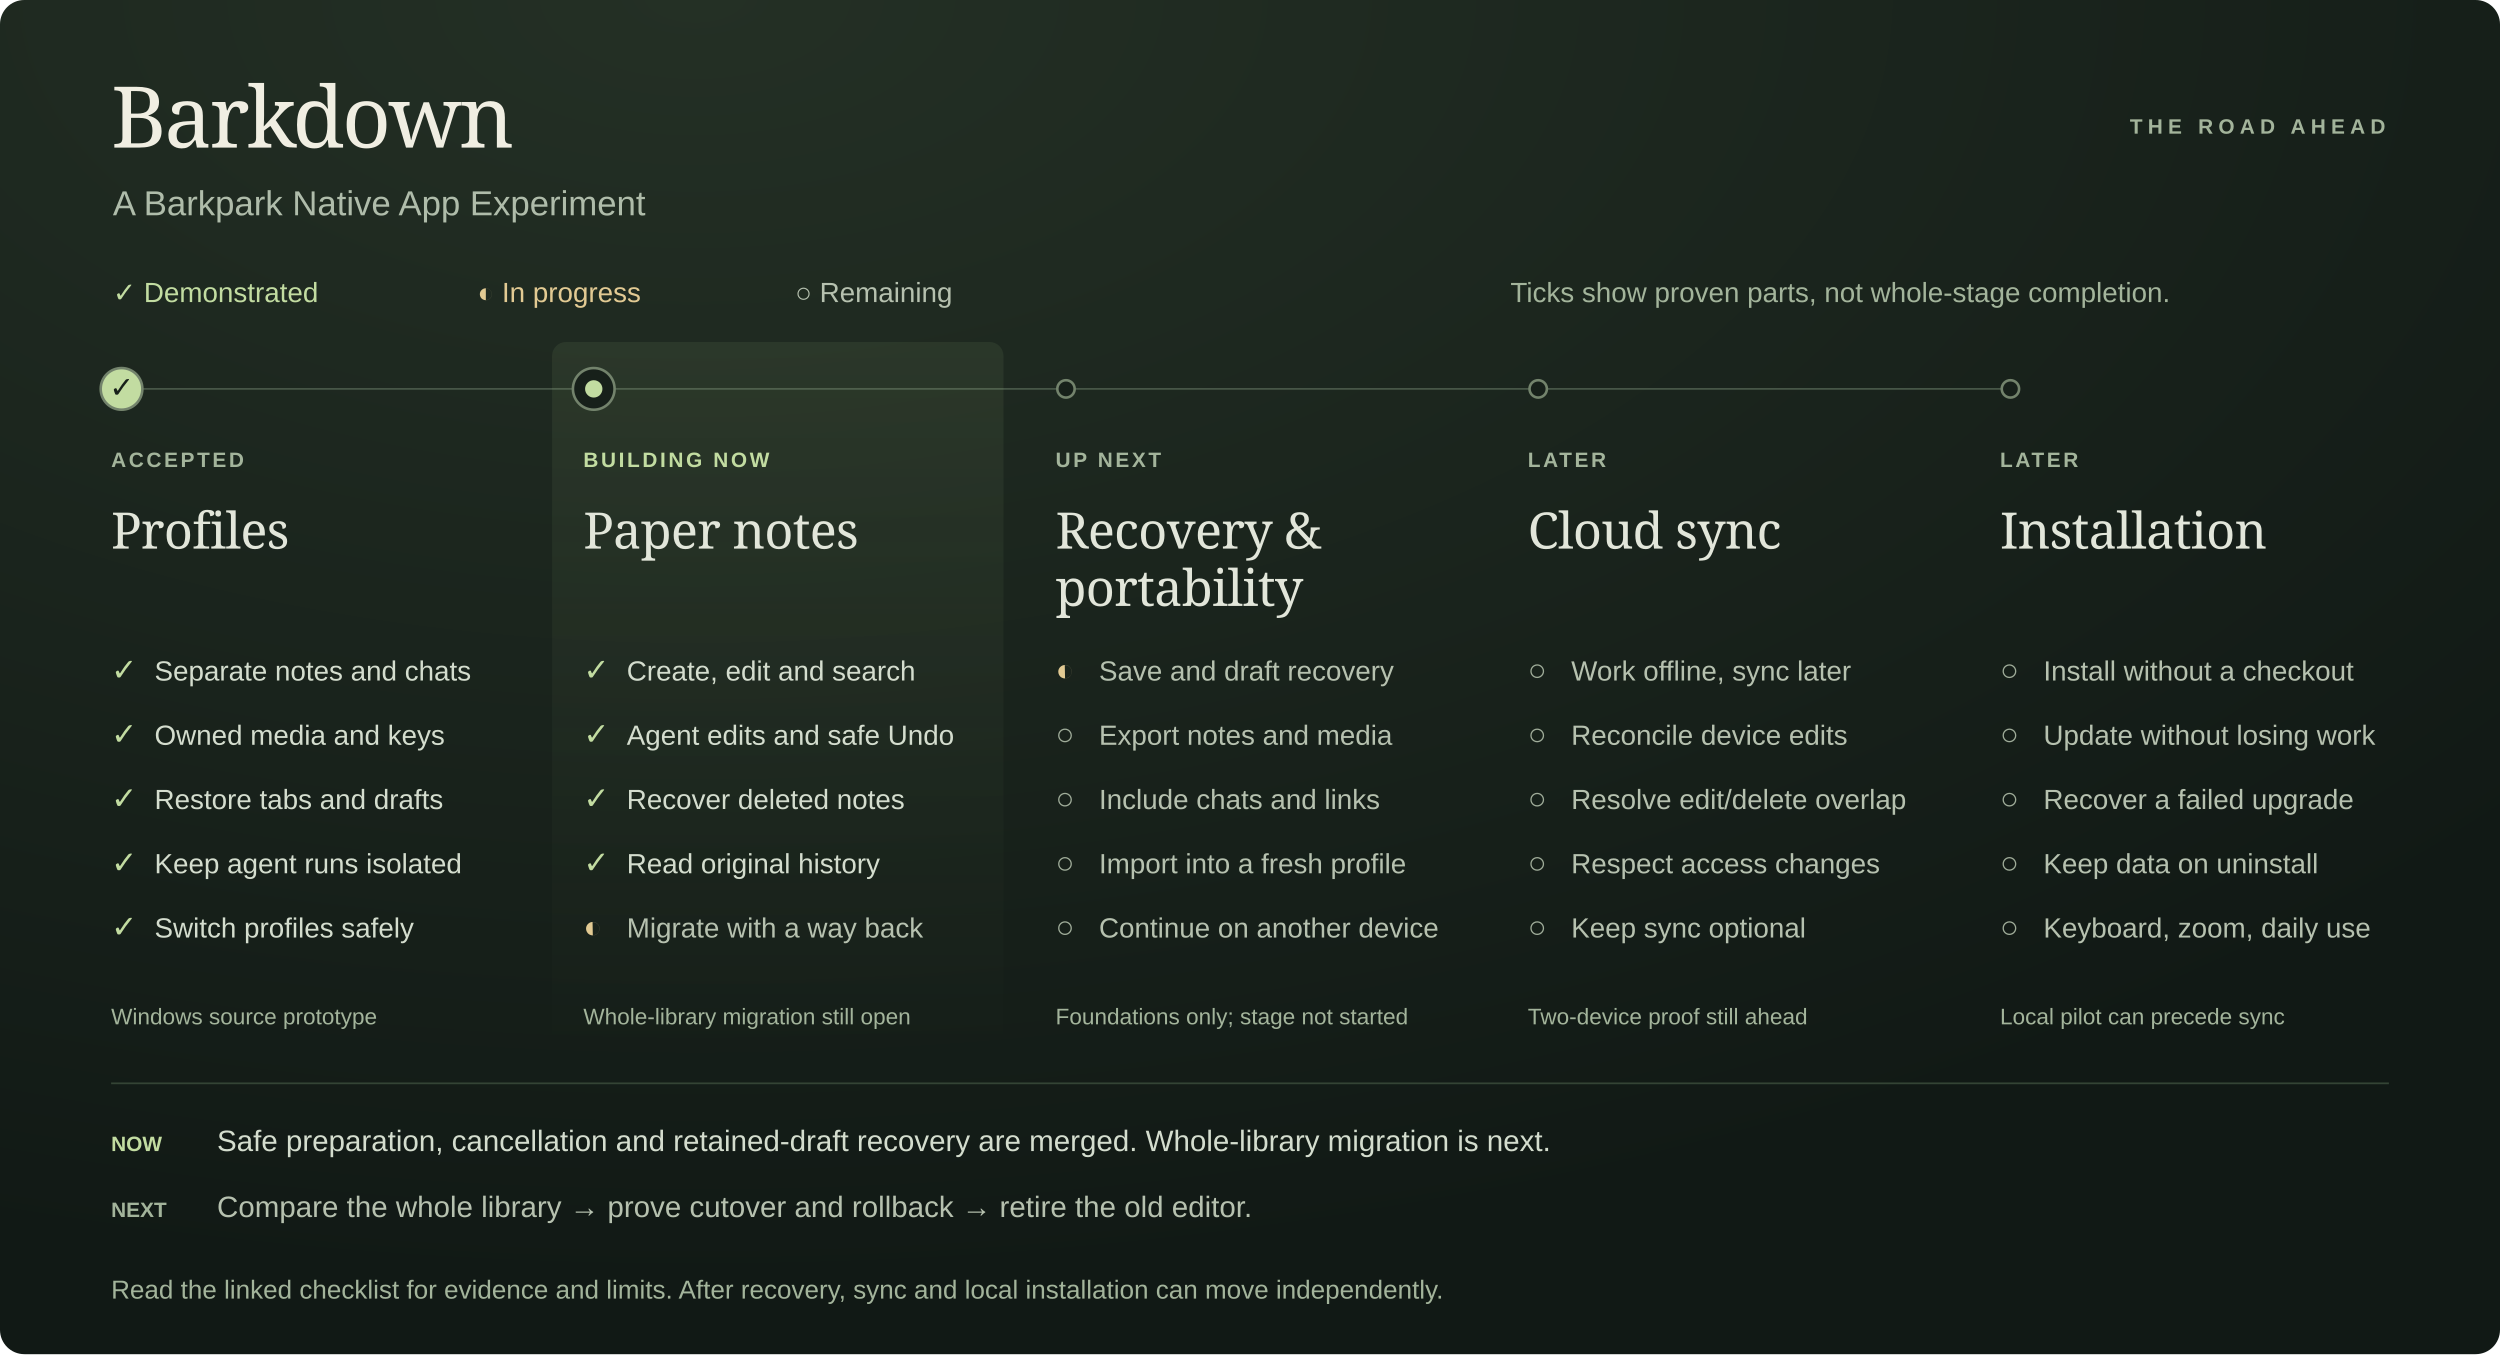
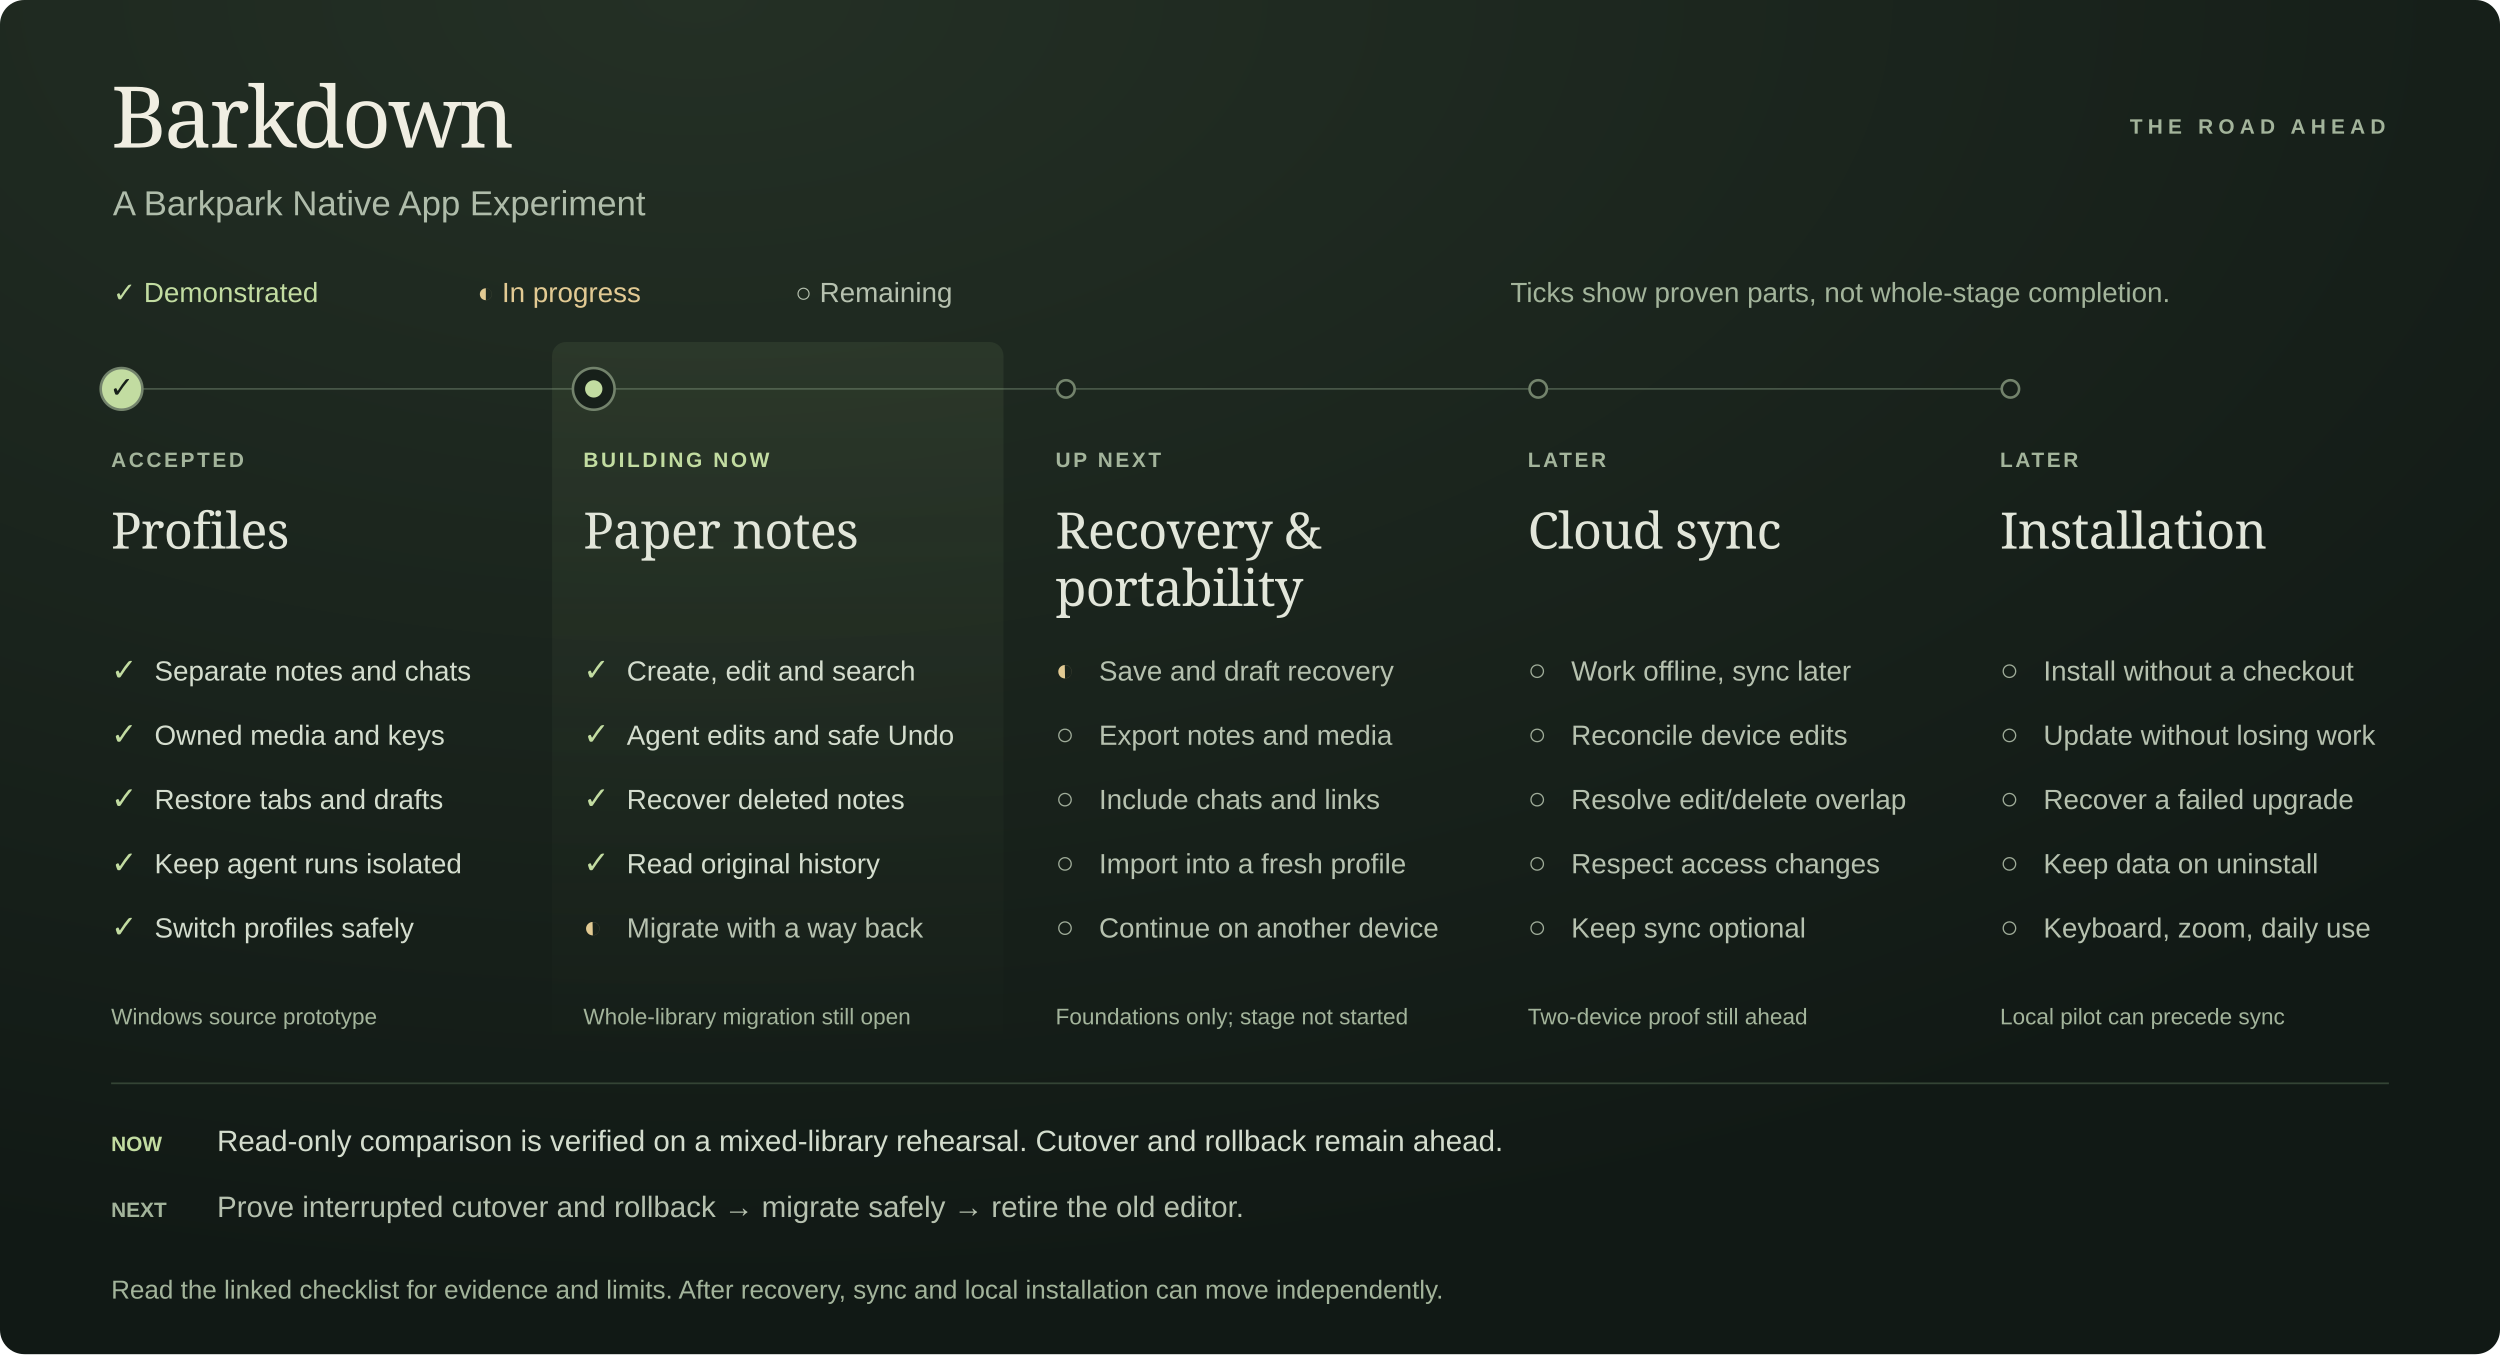
<svg xmlns="http://www.w3.org/2000/svg" width="1440" height="780" viewBox="0 0 1440 780" role="img" aria-labelledby="title desc">
  <defs>
    <radialGradient id="background" cx="28%" cy="0%" r="95%">
      <stop stop-color="#243025" />
      <stop offset="1" stop-color="#111915" />
    </radialGradient>
    <linearGradient id="focus" x2="0" y2="1">
      <stop stop-color="#a9c787" stop-opacity=".09" />
      <stop offset="1" stop-color="#a9c787" stop-opacity="0" />
    </linearGradient>
  </defs>
  <g font-family="Segoe UI, Arial, sans-serif">
    <rect width="1440" height="780" rx="14" fill="url(#background)" />
    <text x="64" y="85" font-family="Georgia, serif" font-size="49" letter-spacing="-1.5" fill="#f0eee2">Barkdown</text>
    <text x="65" y="124" font-size="20" fill="#afbcaa" font-weight="400">A Barkpark Native App Experiment</text>
    <text x="1374" y="77" text-anchor="end" font-size="12" font-weight="600" letter-spacing="3" fill="#a3b49b">THE ROAD AHEAD</text>
    <text x="65" y="174" font-size="16" fill="#c2dca1" font-weight="400">✓  Demonstrated</text>
    <text x="275" y="174" font-size="16" fill="#e2ca93" font-weight="400">◐  In progress</text>
    <text x="458" y="174" font-size="16" fill="#b6c1af" font-weight="400">○  Remaining</text>
    <text x="870" y="174" font-size="16" fill="#a3b49b" font-weight="400">Ticks show proven parts, not whole-stage completion.</text>
    <path d="M70 224H1158" stroke="#475747" stroke-width="1" />
    <g data-phase="P1">
      <circle cx="70" cy="224" r="12" fill="#c2dca1" stroke="#73836c" stroke-width="1.5" />
      <text x="63" y="229" font-size="17" fill="#17201a" font-weight="600">✓</text>
      <text x="64" y="269" font-size="12" letter-spacing="1.5" font-weight="600" fill="#a3b49b">ACCEPTED</text>
      <text x="64" y="316" dy="0" font-family="Georgia, serif" font-size="29" letter-spacing="-.4" fill="#e2e6da">Profiles</text>
      <text x="64" y="392" font-size="18" fill="#c2dca1" font-weight="600">✓</text>
      <text x="89" y="392" font-size="16" fill="#d4ddce" font-weight="400">Separate notes and chats</text>
      <text x="64" y="429" font-size="18" fill="#c2dca1" font-weight="600">✓</text>
      <text x="89" y="429" font-size="16" fill="#d4ddce" font-weight="400">Owned media and keys</text>
      <text x="64" y="466" font-size="18" fill="#c2dca1" font-weight="600">✓</text>
      <text x="89" y="466" font-size="16" fill="#d4ddce" font-weight="400">Restore tabs and drafts</text>
      <text x="64" y="503" font-size="18" fill="#c2dca1" font-weight="600">✓</text>
      <text x="89" y="503" font-size="16" fill="#d4ddce" font-weight="400">Keep agent runs isolated</text>
      <text x="64" y="540" font-size="18" fill="#c2dca1" font-weight="600">✓</text>
      <text x="89" y="540" font-size="16" fill="#d4ddce" font-weight="400">Switch profiles safely</text>
      <text x="64" y="590" font-size="13" fill="#a3b49b" font-weight="400">Windows source prototype</text>
    </g>
    <g data-phase="P2">
      <rect x="318" y="197" width="260" height="410" rx="8" fill="url(#focus)" />
      <circle cx="342" cy="224" r="12" fill="#17201a" stroke="#73836c" stroke-width="1.5" />
      <circle cx="342" cy="224" r="5" fill="#c2dca1" />
      <text x="336" y="269" font-size="12" letter-spacing="1.5" font-weight="600" fill="#c2dca1">BUILDING NOW</text>
      <text x="336" y="316" dy="0" font-family="Georgia, serif" font-size="29" letter-spacing="-.4" fill="#e2e6da">Paper notes</text>
      <text x="336" y="392" font-size="18" fill="#c2dca1" font-weight="600">✓</text>
      <text x="361" y="392" font-size="16" fill="#d4ddce" font-weight="400">Create, edit and search</text>
      <text x="336" y="429" font-size="18" fill="#c2dca1" font-weight="600">✓</text>
      <text x="361" y="429" font-size="16" fill="#d4ddce" font-weight="400">Agent edits and safe Undo</text>
      <text x="336" y="466" font-size="18" fill="#c2dca1" font-weight="600">✓</text>
      <text x="361" y="466" font-size="16" fill="#d4ddce" font-weight="400">Recover deleted notes</text>
      <text x="336" y="503" font-size="18" fill="#c2dca1" font-weight="600">✓</text>
      <text x="361" y="503" font-size="16" fill="#d4ddce" font-weight="400">Read original history</text>
      <text x="336" y="540" font-size="18" fill="#e2ca93" font-weight="600">◐</text>
      <text x="361" y="540" font-size="16" fill="#b6c1af" font-weight="400">Migrate with a way back</text>
      <text x="336" y="590" font-size="13" fill="#a3b49b" font-weight="400">Whole-library migration still open</text>
    </g>
    <g data-phase="P3">
      <circle cx="614" cy="224" r="5" fill="#17201a" stroke="#73836c" stroke-width="1.5" />
      <text x="608" y="269" font-size="12" letter-spacing="1.5" font-weight="600" fill="#a3b49b">UP NEXT</text>
      <text x="608" y="316" dy="0" font-family="Georgia, serif" font-size="29" letter-spacing="-.4" fill="#e2e6da">Recovery &amp;</text>
      <text x="608" y="316" dy="33" font-family="Georgia, serif" font-size="29" letter-spacing="-.4" fill="#e2e6da">portability</text>
      <text x="608" y="392" font-size="18" fill="#e2ca93" font-weight="600">◐</text>
      <text x="633" y="392" font-size="16" fill="#b6c1af" font-weight="400">Save and draft recovery</text>
      <text x="608" y="429" font-size="18" fill="#9fac99" font-weight="600">○</text>
      <text x="633" y="429" font-size="16" fill="#b6c1af" font-weight="400">Export notes and media</text>
      <text x="608" y="466" font-size="18" fill="#9fac99" font-weight="600">○</text>
      <text x="633" y="466" font-size="16" fill="#b6c1af" font-weight="400">Include chats and links</text>
      <text x="608" y="503" font-size="18" fill="#9fac99" font-weight="600">○</text>
      <text x="633" y="503" font-size="16" fill="#b6c1af" font-weight="400">Import into a fresh profile</text>
      <text x="608" y="540" font-size="18" fill="#9fac99" font-weight="600">○</text>
      <text x="633" y="540" font-size="16" fill="#b6c1af" font-weight="400">Continue on another device</text>
      <text x="608" y="590" font-size="13" fill="#a3b49b" font-weight="400">Foundations only; stage not started</text>
    </g>
    <g data-phase="P4">
      <circle cx="886" cy="224" r="5" fill="#17201a" stroke="#73836c" stroke-width="1.5" />
      <text x="880" y="269" font-size="12" letter-spacing="1.5" font-weight="600" fill="#a3b49b">LATER</text>
      <text x="880" y="316" dy="0" font-family="Georgia, serif" font-size="29" letter-spacing="-.4" fill="#e2e6da">Cloud sync</text>
      <text x="880" y="392" font-size="18" fill="#9fac99" font-weight="600">○</text>
      <text x="905" y="392" font-size="16" fill="#b6c1af" font-weight="400">Work offline, sync later</text>
      <text x="880" y="429" font-size="18" fill="#9fac99" font-weight="600">○</text>
      <text x="905" y="429" font-size="16" fill="#b6c1af" font-weight="400">Reconcile device edits</text>
      <text x="880" y="466" font-size="18" fill="#9fac99" font-weight="600">○</text>
      <text x="905" y="466" font-size="16" fill="#b6c1af" font-weight="400">Resolve edit/delete overlap</text>
      <text x="880" y="503" font-size="18" fill="#9fac99" font-weight="600">○</text>
      <text x="905" y="503" font-size="16" fill="#b6c1af" font-weight="400">Respect access changes</text>
      <text x="880" y="540" font-size="18" fill="#9fac99" font-weight="600">○</text>
      <text x="905" y="540" font-size="16" fill="#b6c1af" font-weight="400">Keep sync optional</text>
      <text x="880" y="590" font-size="13" fill="#a3b49b" font-weight="400">Two-device proof still ahead</text>
    </g>
    <g data-phase="P5">
      <circle cx="1158" cy="224" r="5" fill="#17201a" stroke="#73836c" stroke-width="1.5" />
      <text x="1152" y="269" font-size="12" letter-spacing="1.5" font-weight="600" fill="#a3b49b">LATER</text>
      <text x="1152" y="316" dy="0" font-family="Georgia, serif" font-size="29" letter-spacing="-.4" fill="#e2e6da">Installation</text>
      <text x="1152" y="392" font-size="18" fill="#9fac99" font-weight="600">○</text>
      <text x="1177" y="392" font-size="16" fill="#b6c1af" font-weight="400">Install without a checkout</text>
      <text x="1152" y="429" font-size="18" fill="#9fac99" font-weight="600">○</text>
      <text x="1177" y="429" font-size="16" fill="#b6c1af" font-weight="400">Update without losing work</text>
      <text x="1152" y="466" font-size="18" fill="#9fac99" font-weight="600">○</text>
      <text x="1177" y="466" font-size="16" fill="#b6c1af" font-weight="400">Recover a failed upgrade</text>
      <text x="1152" y="503" font-size="18" fill="#9fac99" font-weight="600">○</text>
      <text x="1177" y="503" font-size="16" fill="#b6c1af" font-weight="400">Keep data on uninstall</text>
      <text x="1152" y="540" font-size="18" fill="#9fac99" font-weight="600">○</text>
      <text x="1177" y="540" font-size="16" fill="#b6c1af" font-weight="400">Keyboard, zoom, daily use</text>
      <text x="1152" y="590" font-size="13" fill="#a3b49b" font-weight="400">Local pilot can precede sync</text>
    </g>
    <path d="M64 624H1376" stroke="#344435" />
    <text x="64" y="663" font-size="12" fill="#c2dca1" font-weight="600">NOW</text>
-     <text x="125" y="663" font-size="17" fill="#d4ddce" font-weight="400">Safe preparation, cancellation and retained-draft recovery are merged. Whole-library migration is next.</text>
+     <text x="125" y="663" font-size="17" fill="#d4ddce" font-weight="400">Read-only comparison is verified on a mixed-library rehearsal. Cutover and rollback remain ahead.</text>
    <text x="64" y="701" font-size="12" fill="#a3b49b" font-weight="600">NEXT</text>
-     <text x="125" y="701" font-size="17" fill="#b6c1af" font-weight="400">Compare the whole library → prove cutover and rollback → retire the old editor.</text>
+     <text x="125" y="701" font-size="17" fill="#b6c1af" font-weight="400">Prove interrupted cutover and rollback → migrate safely → retire the old editor.</text>
    <text x="64" y="748" font-size="15" fill="#a3b49b" font-weight="400">Read the linked checklist for evidence and limits. After recovery, sync and local installation can move independently.</text>
  </g>
</svg>
